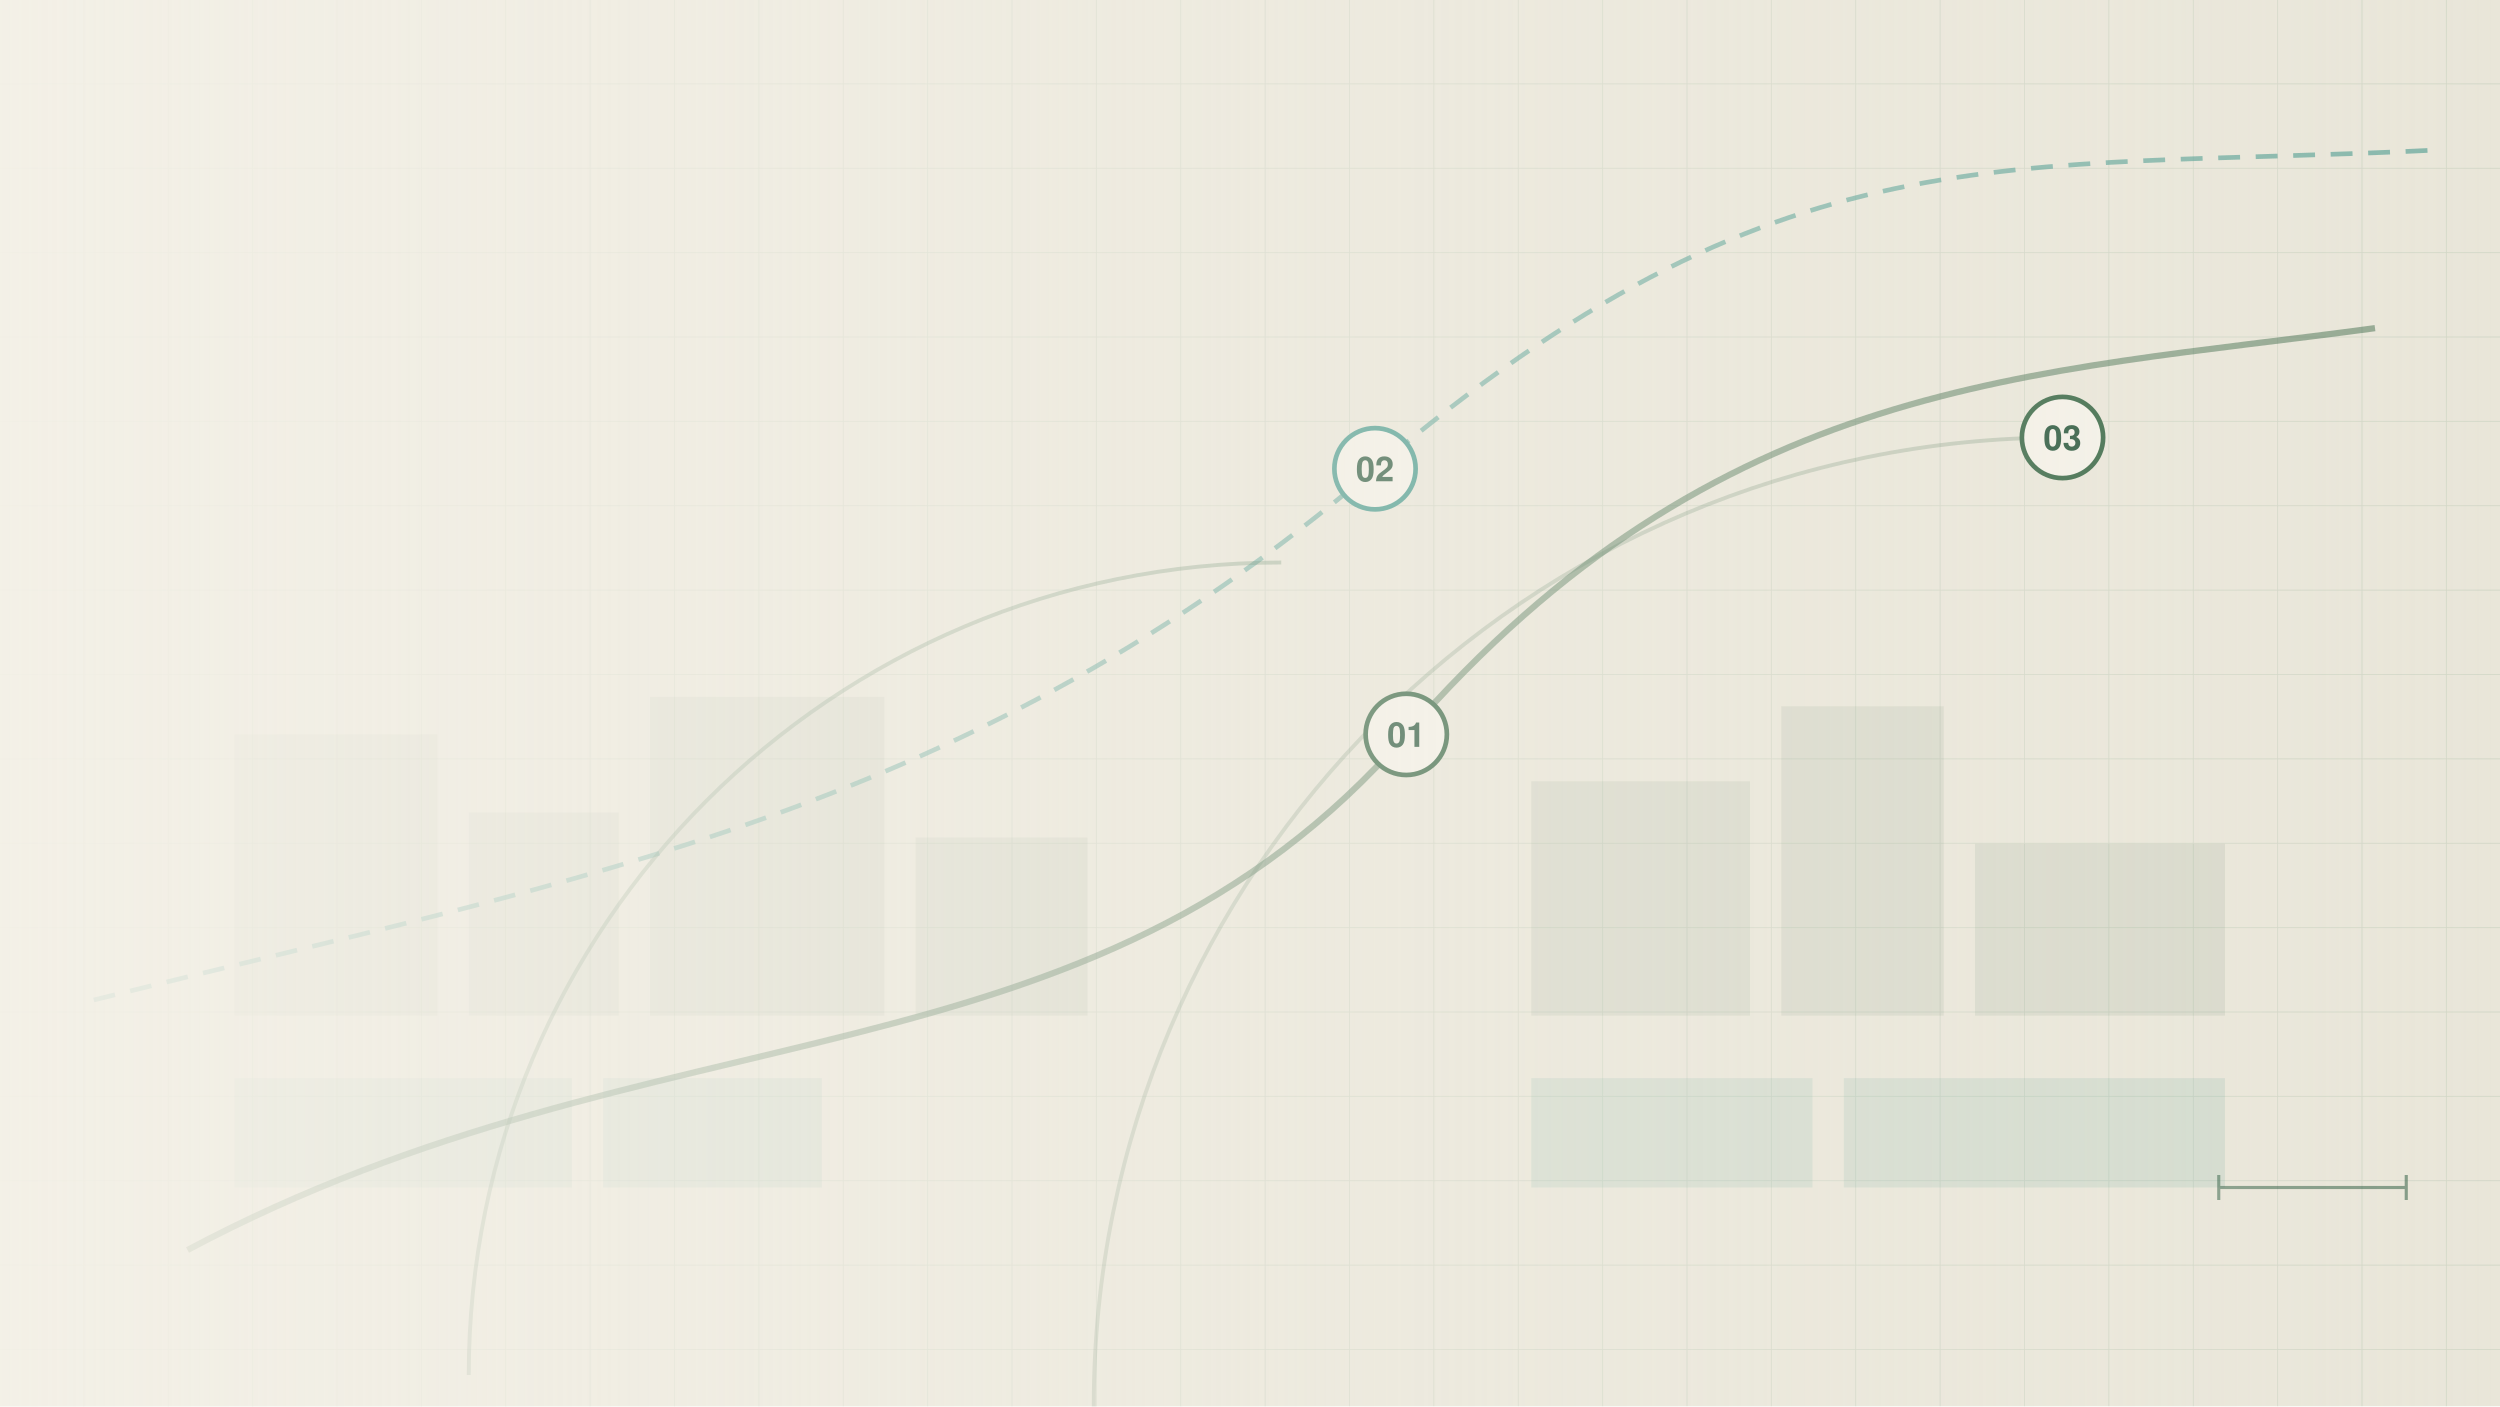
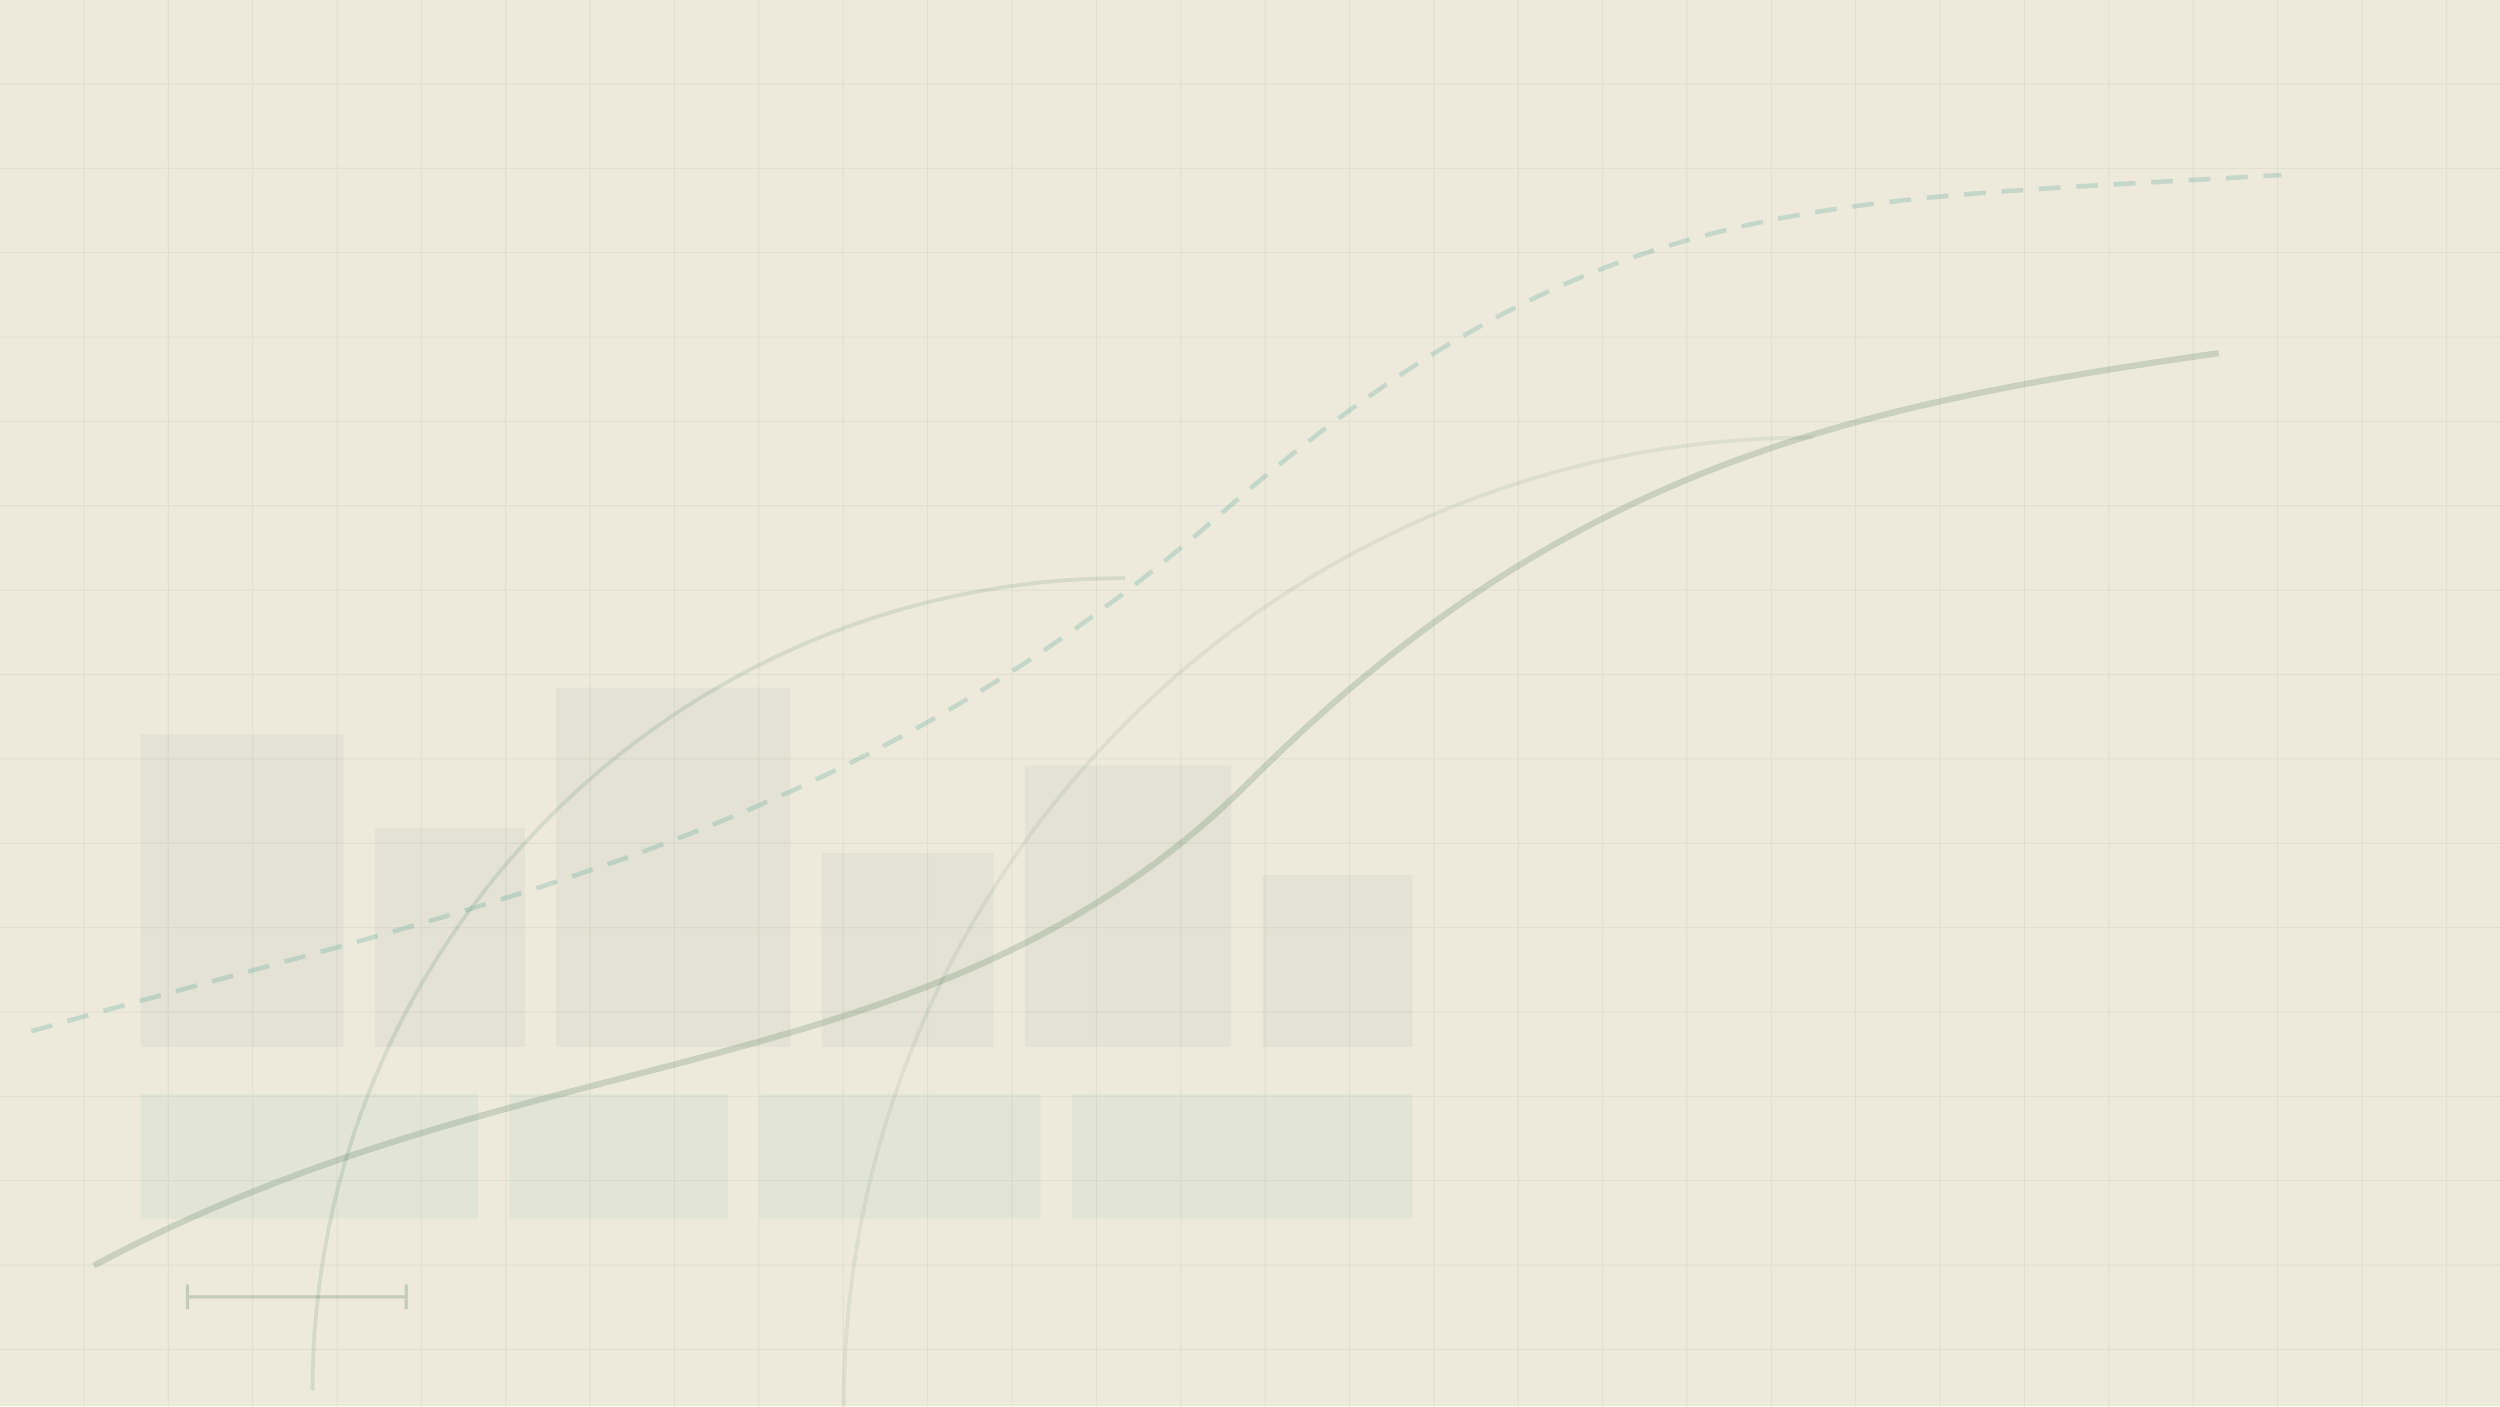
<svg xmlns="http://www.w3.org/2000/svg" viewBox="0 0 1600 900" width="1600" height="900" role="img">
  <defs>
    <pattern id="g" width="54" height="54" patternUnits="userSpaceOnUse">
-       <path d="M54 0 V54 M0 54 H54" fill="none" stroke="#3E6B4A" stroke-opacity="0.14" stroke-width="1" />
+       <path d="M54 0 V54 M0 54 H54" fill="none" stroke="#3E6B4A" stroke-opacity="0.10" stroke-width="1" />
    </pattern>
-     <linearGradient id="fade" x1="0" y1="0" x2="1" y2="0">
-       <stop offset="0" stop-color="#F4F1E8" stop-opacity="0.92" />
-       <stop offset="0.55" stop-color="#F4F1E8" stop-opacity="0.35" />
-       <stop offset="1" stop-color="#F4F1E8" stop-opacity="0" />
-     </linearGradient>
  </defs>
-   <rect width="1600" height="900" fill="#E9E6D9" />
+   <rect width="1600" height="900" fill="#EDEADC" />
  <rect width="1600" height="900" fill="url(#g)" />
-   <g fill="#3E6B4A" fill-opacity="0.10">
-     <rect x="150" y="470" width="130" height="180" />
-     <rect x="300" y="520" width="96" height="130" />
-     <rect x="416" y="446" width="150" height="204" />
-     <rect x="586" y="536" width="110" height="114" />
-     <rect x="980" y="500" width="140" height="150" />
-     <rect x="1140" y="452" width="104" height="198" />
-     <rect x="1264" y="540" width="160" height="110" />
+   <g fill="#3E6B4A" fill-opacity="0.055">
+     <rect x="90" y="470" width="130" height="200" />
+     <rect x="240" y="530" width="96" height="140" />
+     <rect x="356" y="440" width="150" height="230" />
+     <rect x="526" y="546" width="110" height="124" />
+     <rect x="656" y="490" width="132" height="180" />
+     <rect x="808" y="560" width="96" height="110" />
  </g>
-   <g fill="#4A9B8E" fill-opacity="0.14">
-     <rect x="150" y="690" width="216" height="70" />
-     <rect x="386" y="690" width="140" height="70" />
-     <rect x="980" y="690" width="180" height="70" />
-     <rect x="1180" y="690" width="244" height="70" />
+   <g fill="#4A9B8E" fill-opacity="0.07">
+     <rect x="90" y="700" width="216" height="80" />
+     <rect x="326" y="700" width="140" height="80" />
+     <rect x="486" y="700" width="180" height="80" />
+     <rect x="686" y="700" width="218" height="80" />
  </g>
-   <path d="M120 800 C 420 640, 700 700, 900 470 S 1300 240, 1520 210" fill="none" stroke="#3E6B4A" stroke-opacity="0.5" stroke-width="4" />
-   <path d="M60 640 C 380 560, 620 520, 880 300 S 1280 110, 1560 96" fill="none" stroke="#4A9B8E" stroke-opacity="0.62" stroke-width="3" stroke-dasharray="14 10" />
-   <path d="M300 880 A 520 520 0 0 1 820 360" fill="none" stroke="#3E6B4A" stroke-opacity="0.32" stroke-width="2.5" />
-   <path d="M700 900 A 620 620 0 0 1 1320 280" fill="none" stroke="#3E6B4A" stroke-opacity="0.22" stroke-width="2.5" />
-   <g font-family="Helvetica,Arial,sans-serif" font-size="22" font-weight="700">
-     <circle cx="900" cy="470" r="26" fill="#F4F1E8" stroke="#3E6B4A" stroke-width="3" />
-     <text x="900" y="478" text-anchor="middle" fill="#2f5b41">01</text>
-     <circle cx="880" cy="300" r="26" fill="#F4F1E8" stroke="#4A9B8E" stroke-width="3" />
-     <text x="880" y="308" text-anchor="middle" fill="#2f5b41">02</text>
-     <circle cx="1320" cy="280" r="26" fill="#F4F1E8" stroke="#3E6B4A" stroke-width="3" />
-     <text x="1320" y="288" text-anchor="middle" fill="#2f5b41">03</text>
+   <path d="M60 810 C 340 660, 600 700, 800 500 S 1180 260, 1420 226" fill="none" stroke="#3E6B4A" stroke-opacity="0.20" stroke-width="4" />
+   <path d="M20 660 C 300 580, 540 540, 780 330 S 1160 130, 1460 112" fill="none" stroke="#4A9B8E" stroke-opacity="0.24" stroke-width="3" stroke-dasharray="14 10" />
+   <path d="M200 890 A 520 520 0 0 1 720 370" fill="none" stroke="#3E6B4A" stroke-opacity="0.14" stroke-width="2.5" />
+   <path d="M540 900 A 620 620 0 0 1 1160 280" fill="none" stroke="#3E6B4A" stroke-opacity="0.09" stroke-width="2.5" />
+   <g stroke="#2f5b41" stroke-opacity="0.22" stroke-width="2">
+     <path d="M120 830 h140 M120 822 v16 M260 822 v16" />
  </g>
-   <g stroke="#2f5b41" stroke-opacity="0.55" stroke-width="2">
-     <path d="M1420 760 h120 M1420 752 v16 M1540 752 v16" />
-   </g>
-   <rect width="1600" height="900" fill="url(#fade)" />
</svg>
